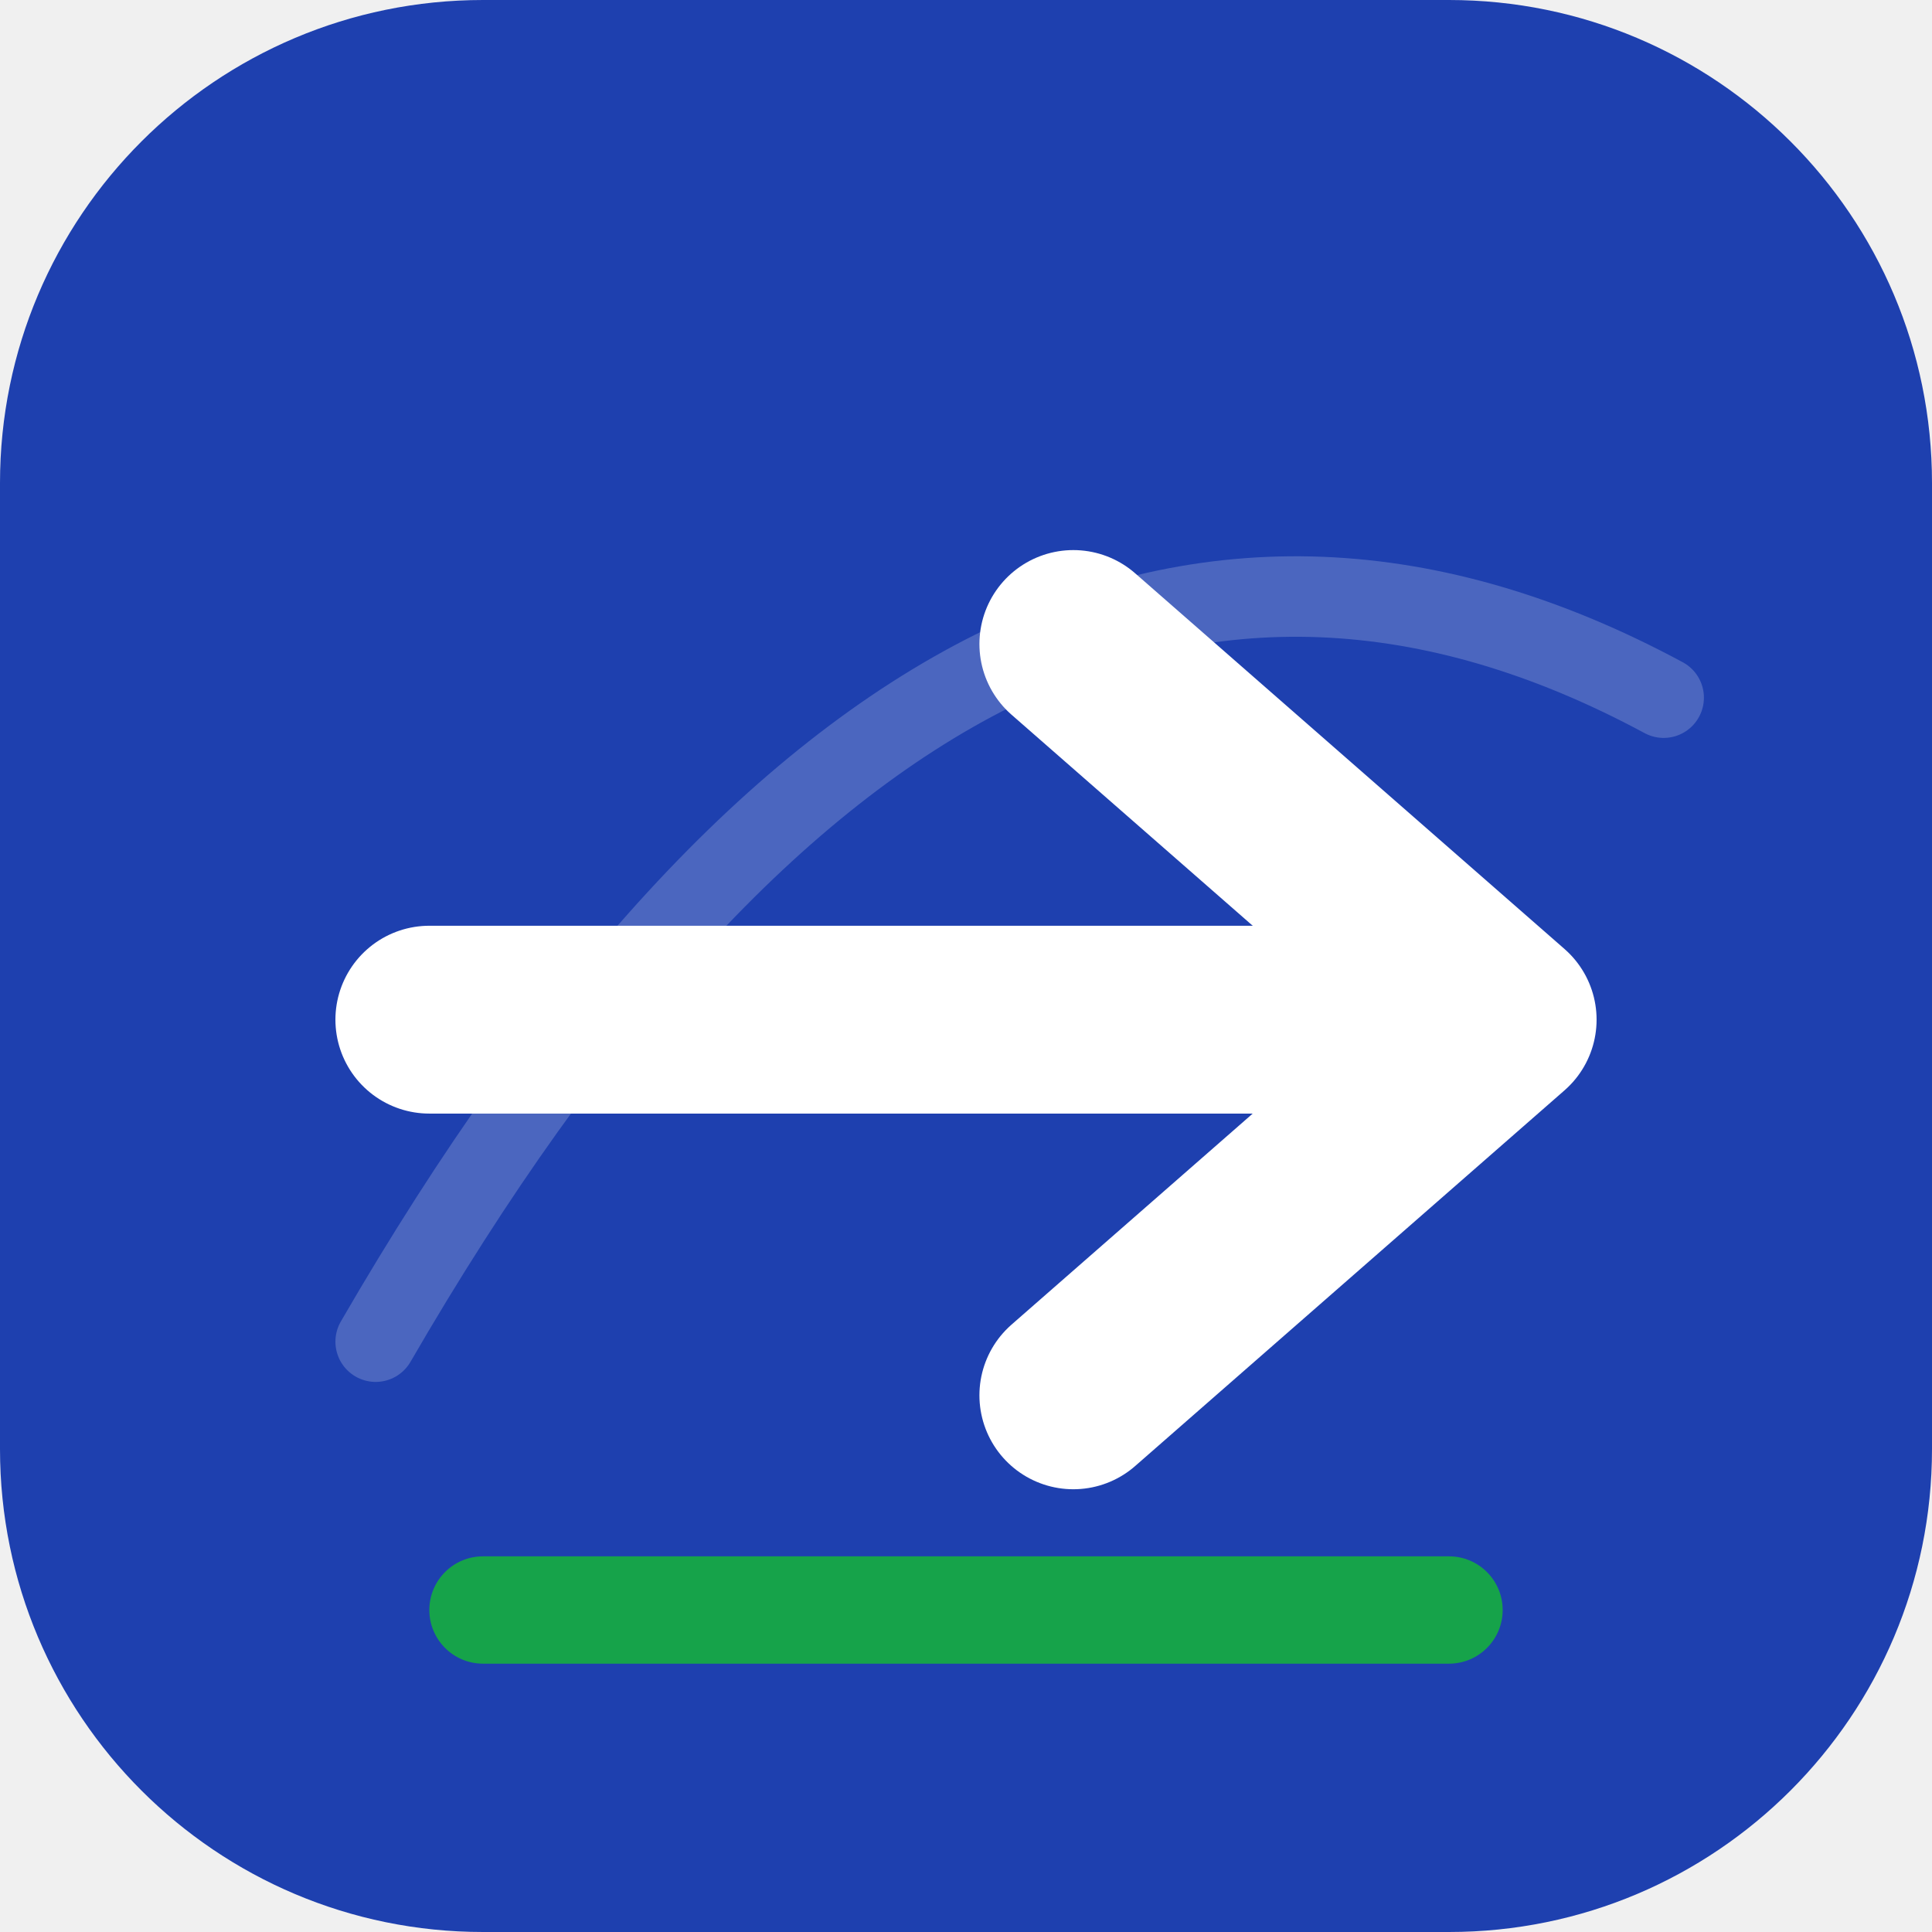
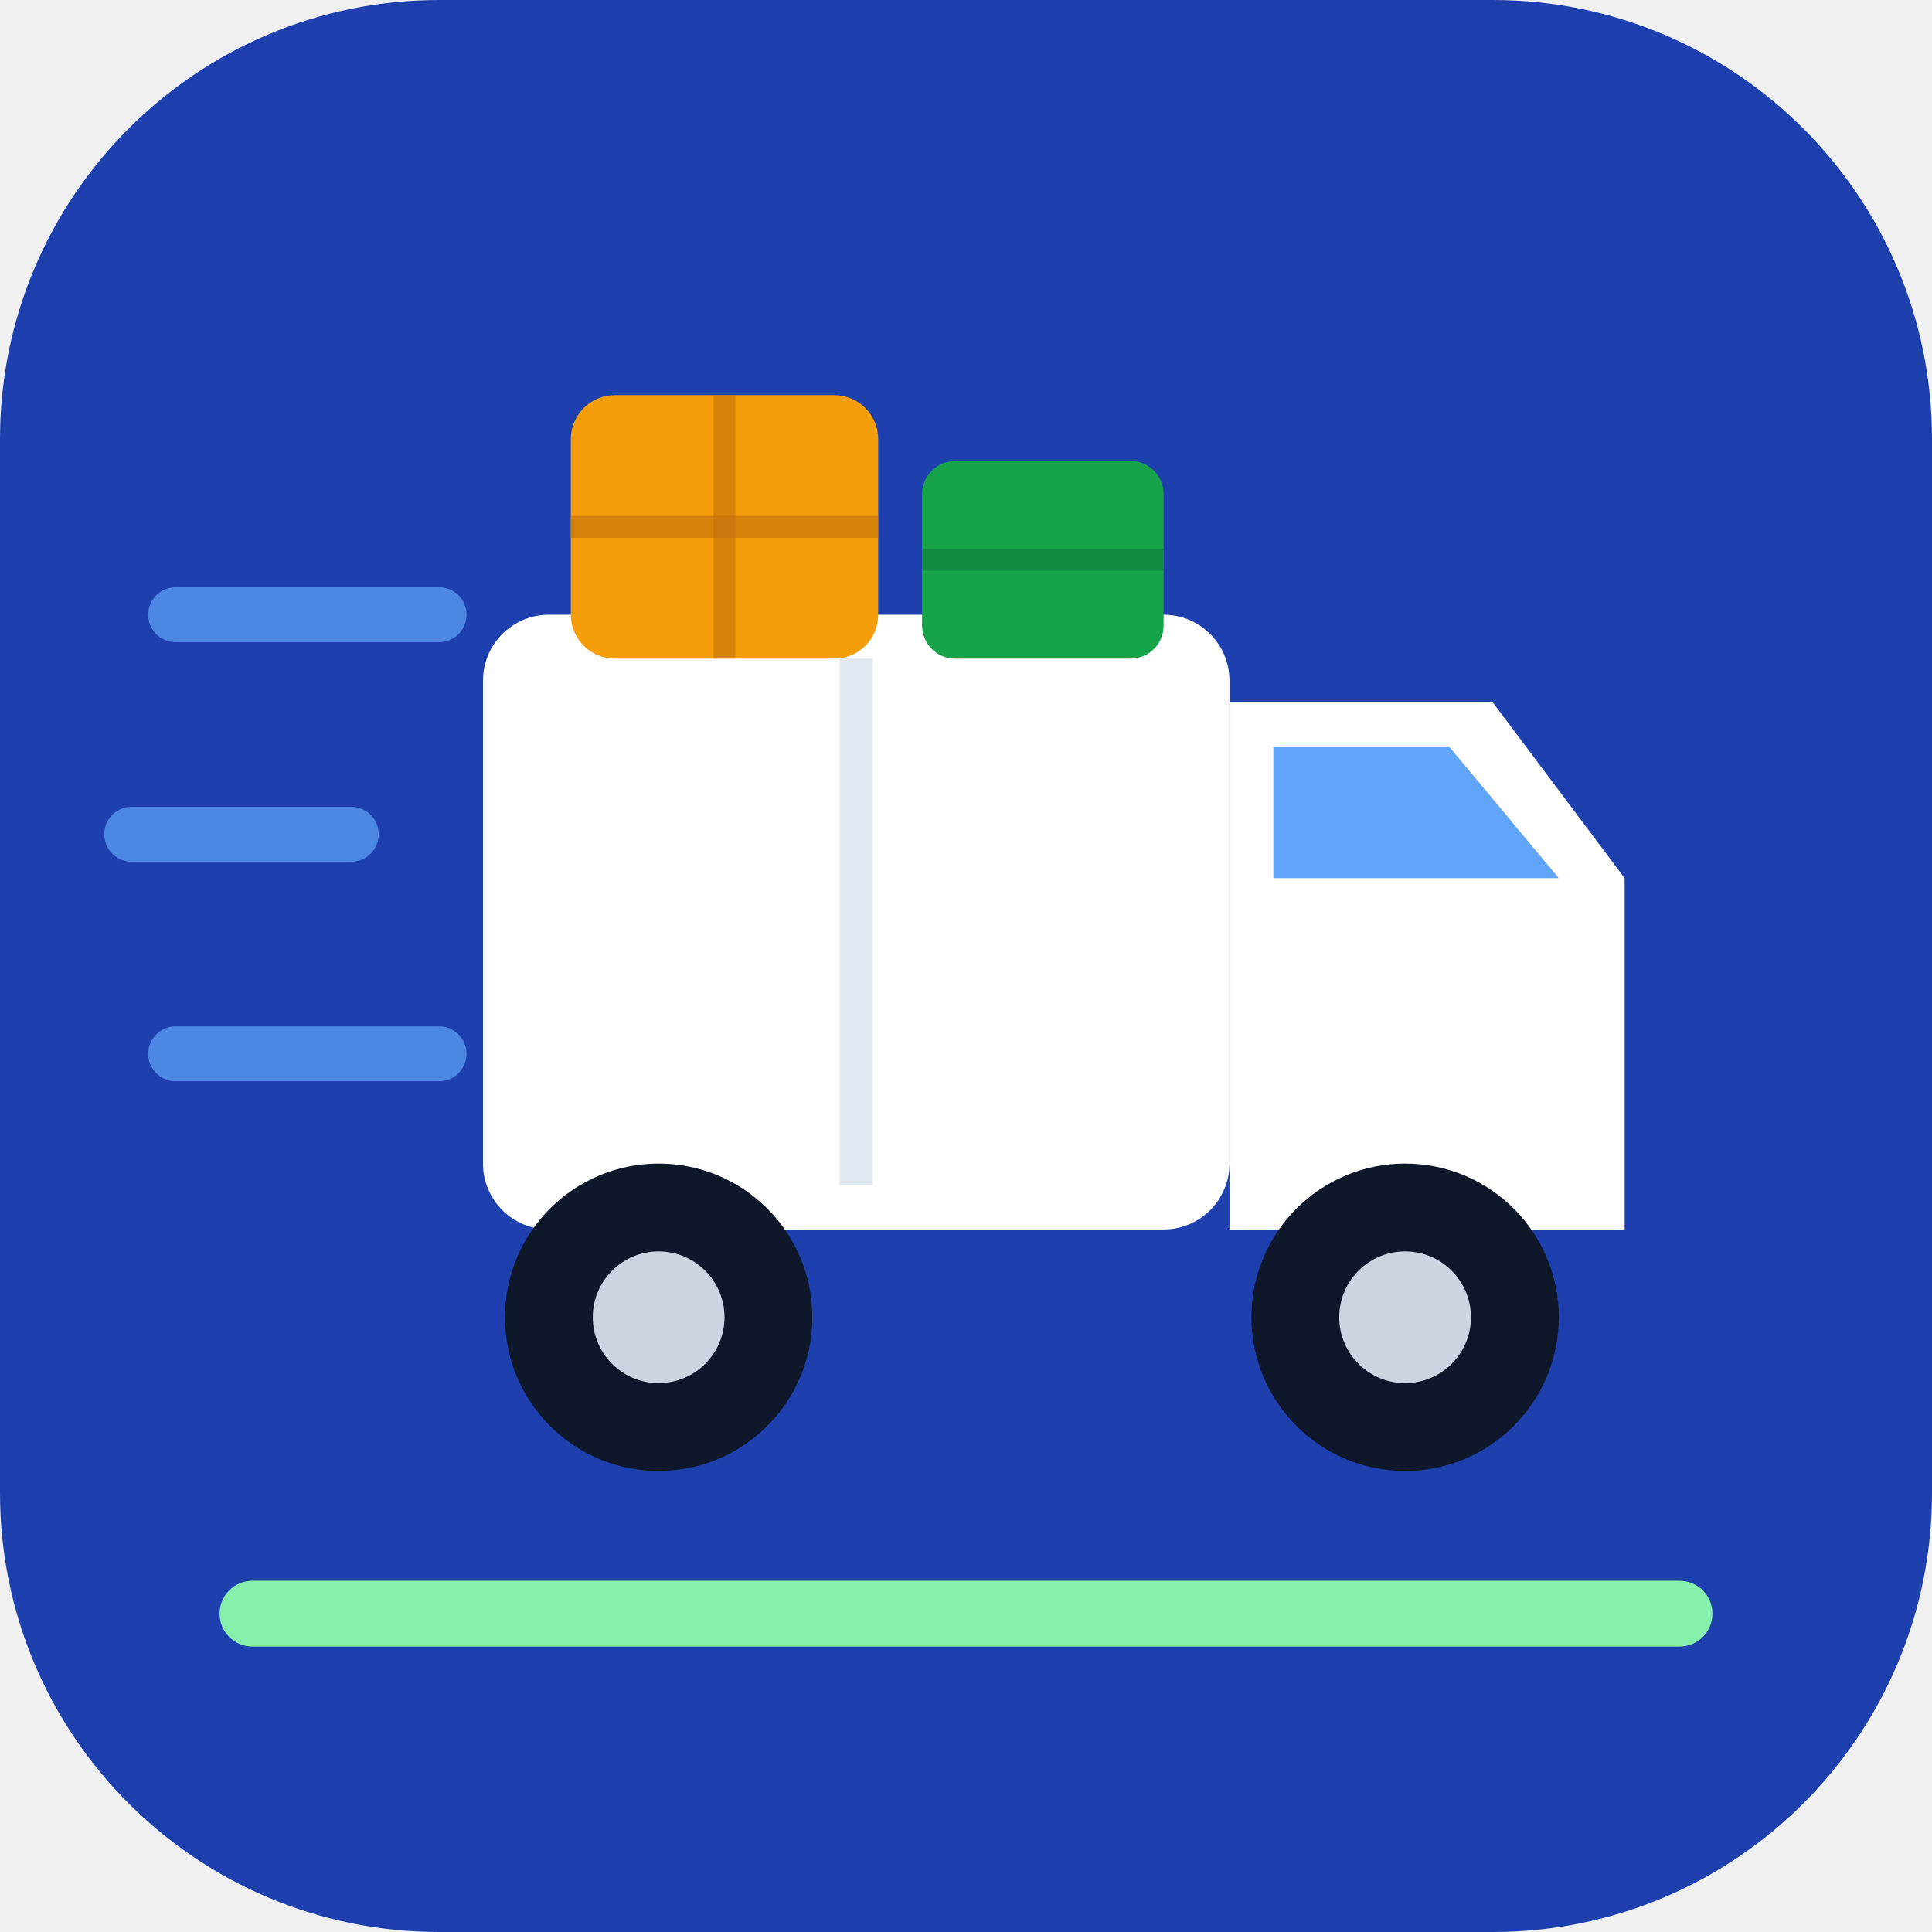
- <svg xmlns="http://www.w3.org/2000/svg" viewBox="0 0 72 72" role="img" aria-label="GoFuvar">
-   <rect x="0" y="0" width="72" height="72" rx="18" fill="#1e40af" />
-   <path d="M 14 50 Q 36 12 62 26" stroke="rgba(255,255,255,0.2)" stroke-width="3" fill="none" stroke-linecap="round" />
-   <g stroke="#ffffff" stroke-width="7" stroke-linecap="round" stroke-linejoin="round" fill="none">
-     <line x1="16" y1="38" x2="48" y2="38" />
-     <polyline points="40,24 56,38 40,52" />
+ <svg xmlns="http://www.w3.org/2000/svg" viewBox="0 0 88 88" role="img" aria-label="GoFuvar">
+   <rect x="0" y="0" width="88" height="88" rx="20" fill="#1e40af" />
+   <g stroke="#60a5fa" stroke-width="2.5" stroke-linecap="round" opacity="0.7">
+     <line x1="8" y1="28" x2="20" y2="28" />
+     <line x1="6" y1="38" x2="16" y2="38" />
+     <line x1="8" y1="48" x2="20" y2="48" />
  </g>
-   <rect x="16" y="58" width="40" height="4" rx="2" fill="#16a34a" />
+   <rect x="22" y="28" width="34" height="28" rx="3" fill="#ffffff" />
+   <line x1="39" y1="30" x2="39" y2="54" stroke="#e2e8f0" stroke-width="1.5" />
+   <path d="M 56 32 L 68 32 L 74 40 L 74 56 L 56 56 Z" fill="#ffffff" />
+   <path d="M 58 34 L 66 34 L 71 40 L 58 40 Z" fill="#60a5fa" />
+   <rect x="26" y="18" width="14" height="12" rx="2" fill="#f59e0b" />
+   <line x1="26" y1="24" x2="40" y2="24" stroke="#c2710c" stroke-width="1" opacity="0.6" />
+   <line x1="33" y1="18" x2="33" y2="30" stroke="#c2710c" stroke-width="1" opacity="0.6" />
+   <rect x="42" y="21" width="11" height="9" rx="1.5" fill="#16a34a" />
+   <line x1="42" y1="25.5" x2="53" y2="25.5" stroke="#0f7a3a" stroke-width="1" opacity="0.6" />
+   <circle cx="30" cy="60" r="7" fill="#0f172a" />
+   <circle cx="30" cy="60" r="3" fill="#cbd5e1" />
+   <circle cx="64" cy="60" r="7" fill="#0f172a" />
+   <circle cx="64" cy="60" r="3" fill="#cbd5e1" />
+   <rect x="10" y="72" width="68" height="3" rx="1.5" fill="#86efac" />
</svg>
